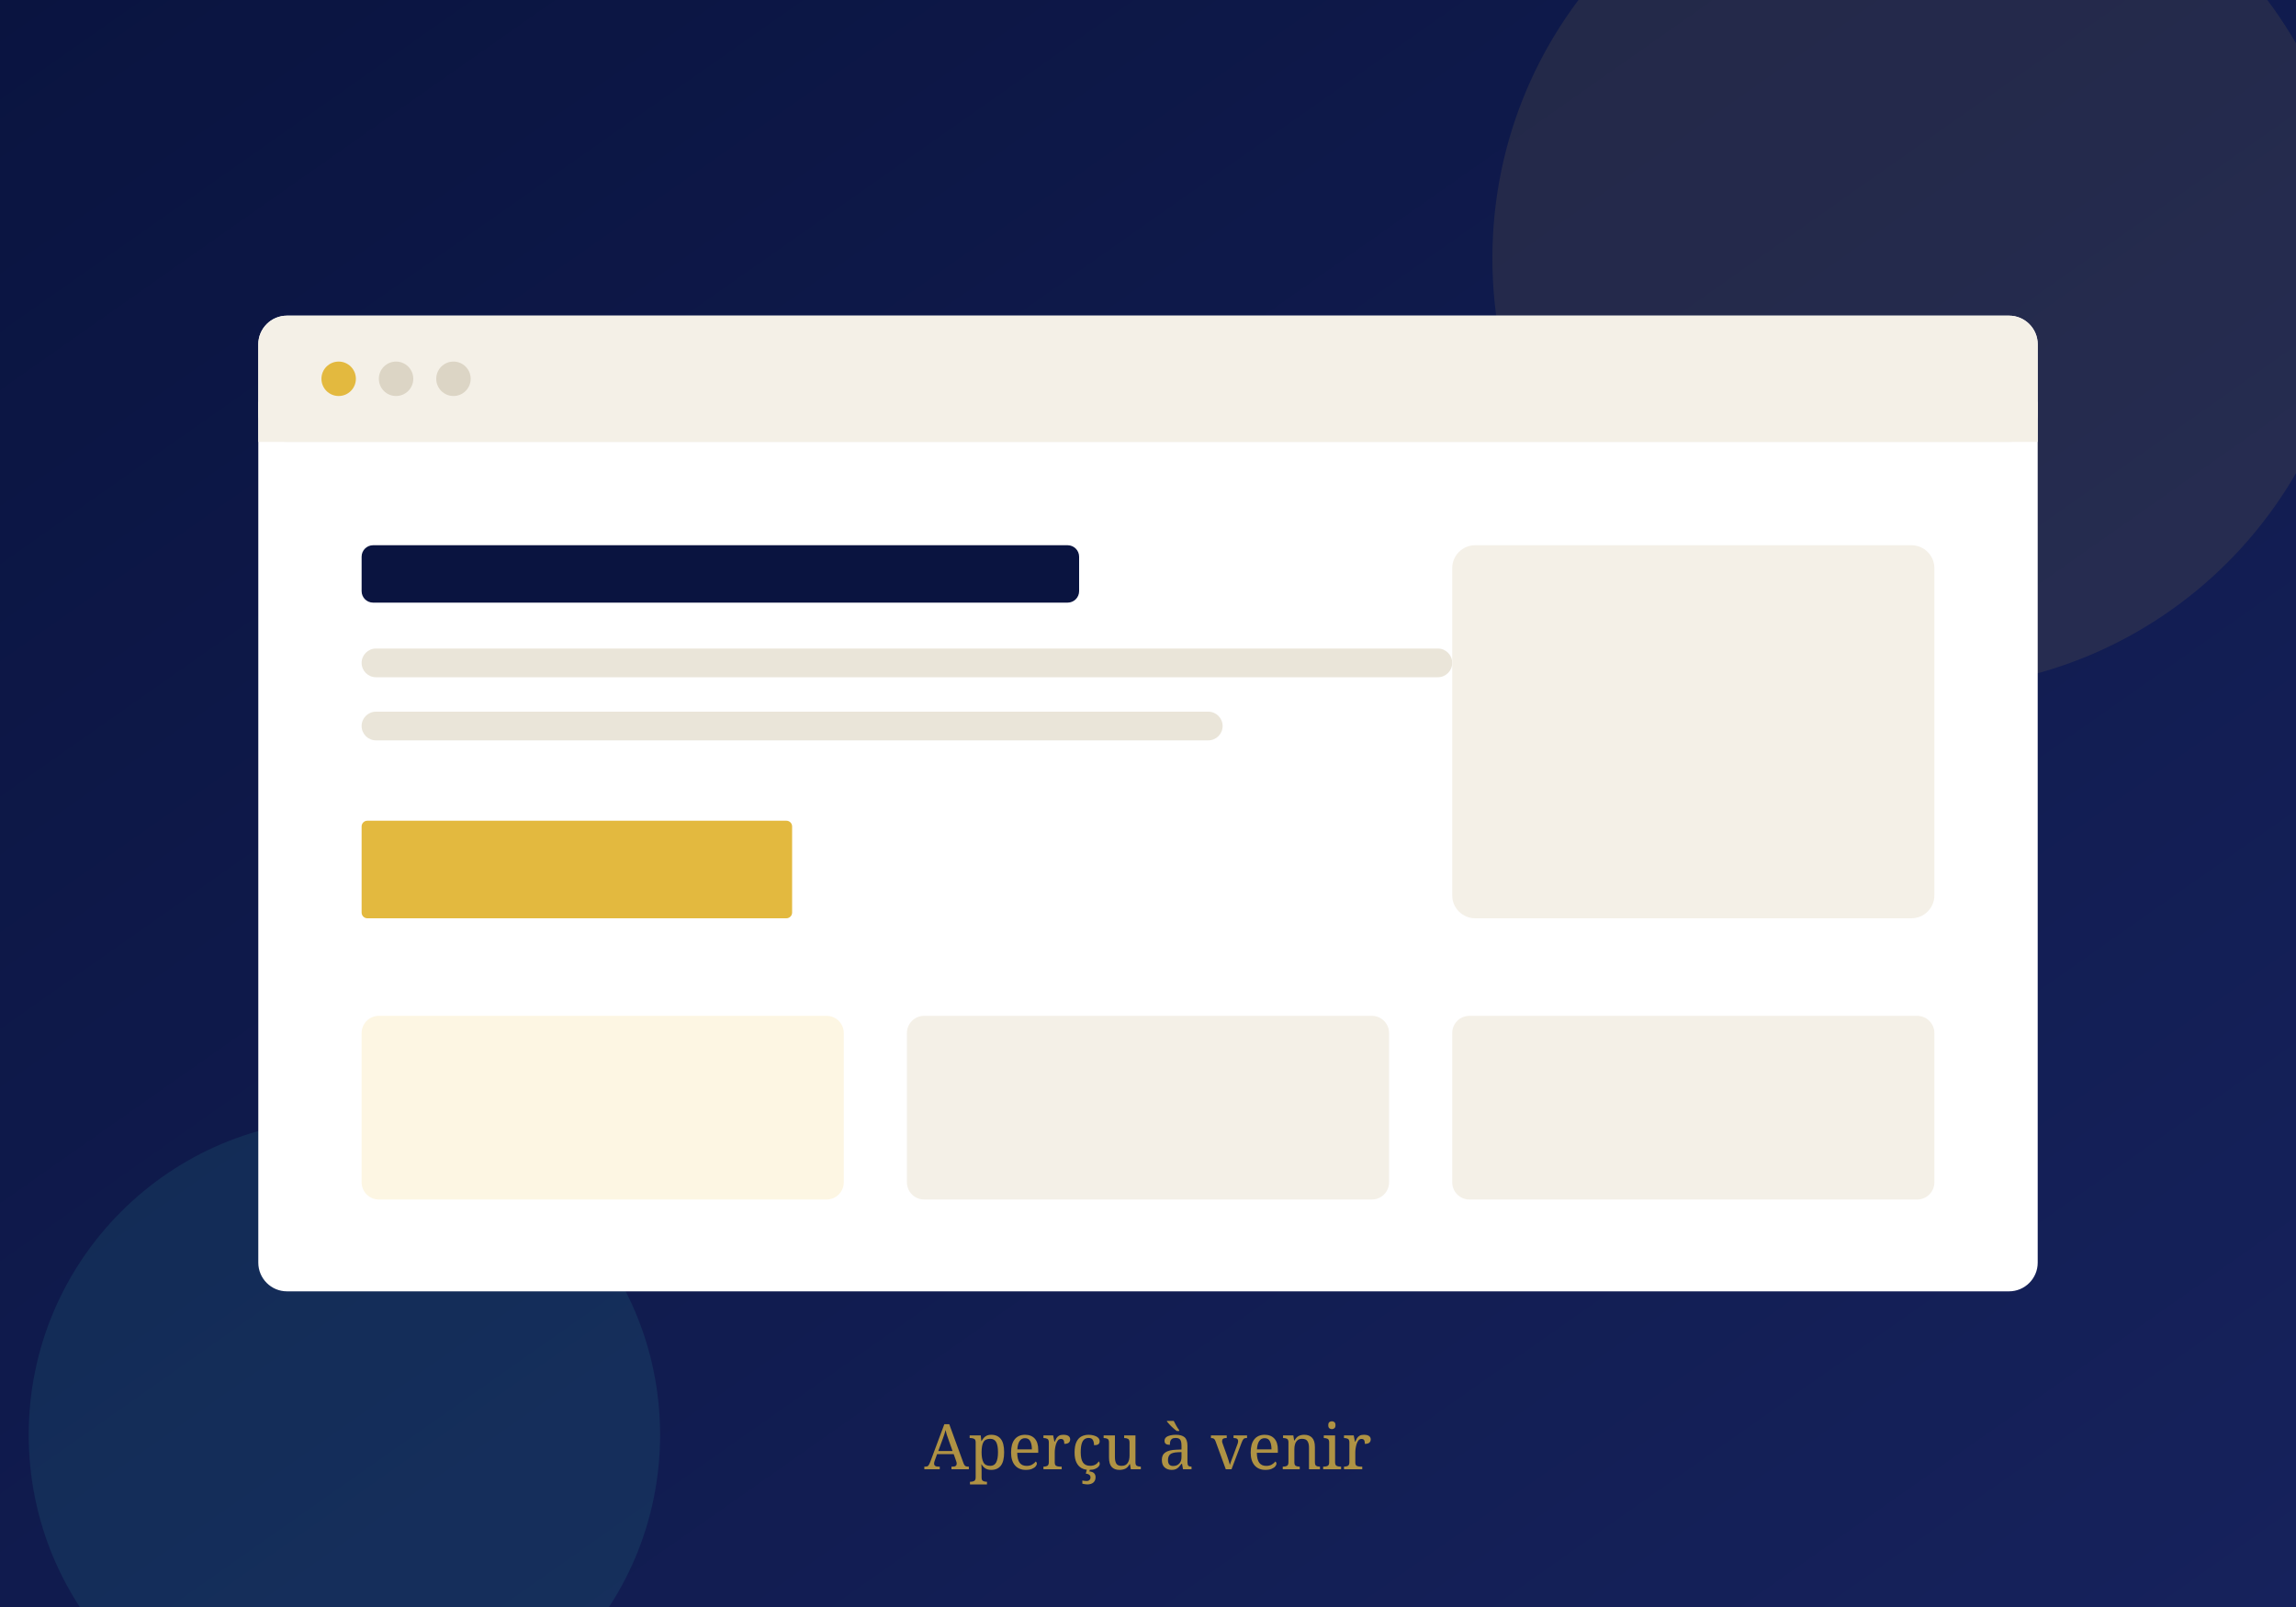
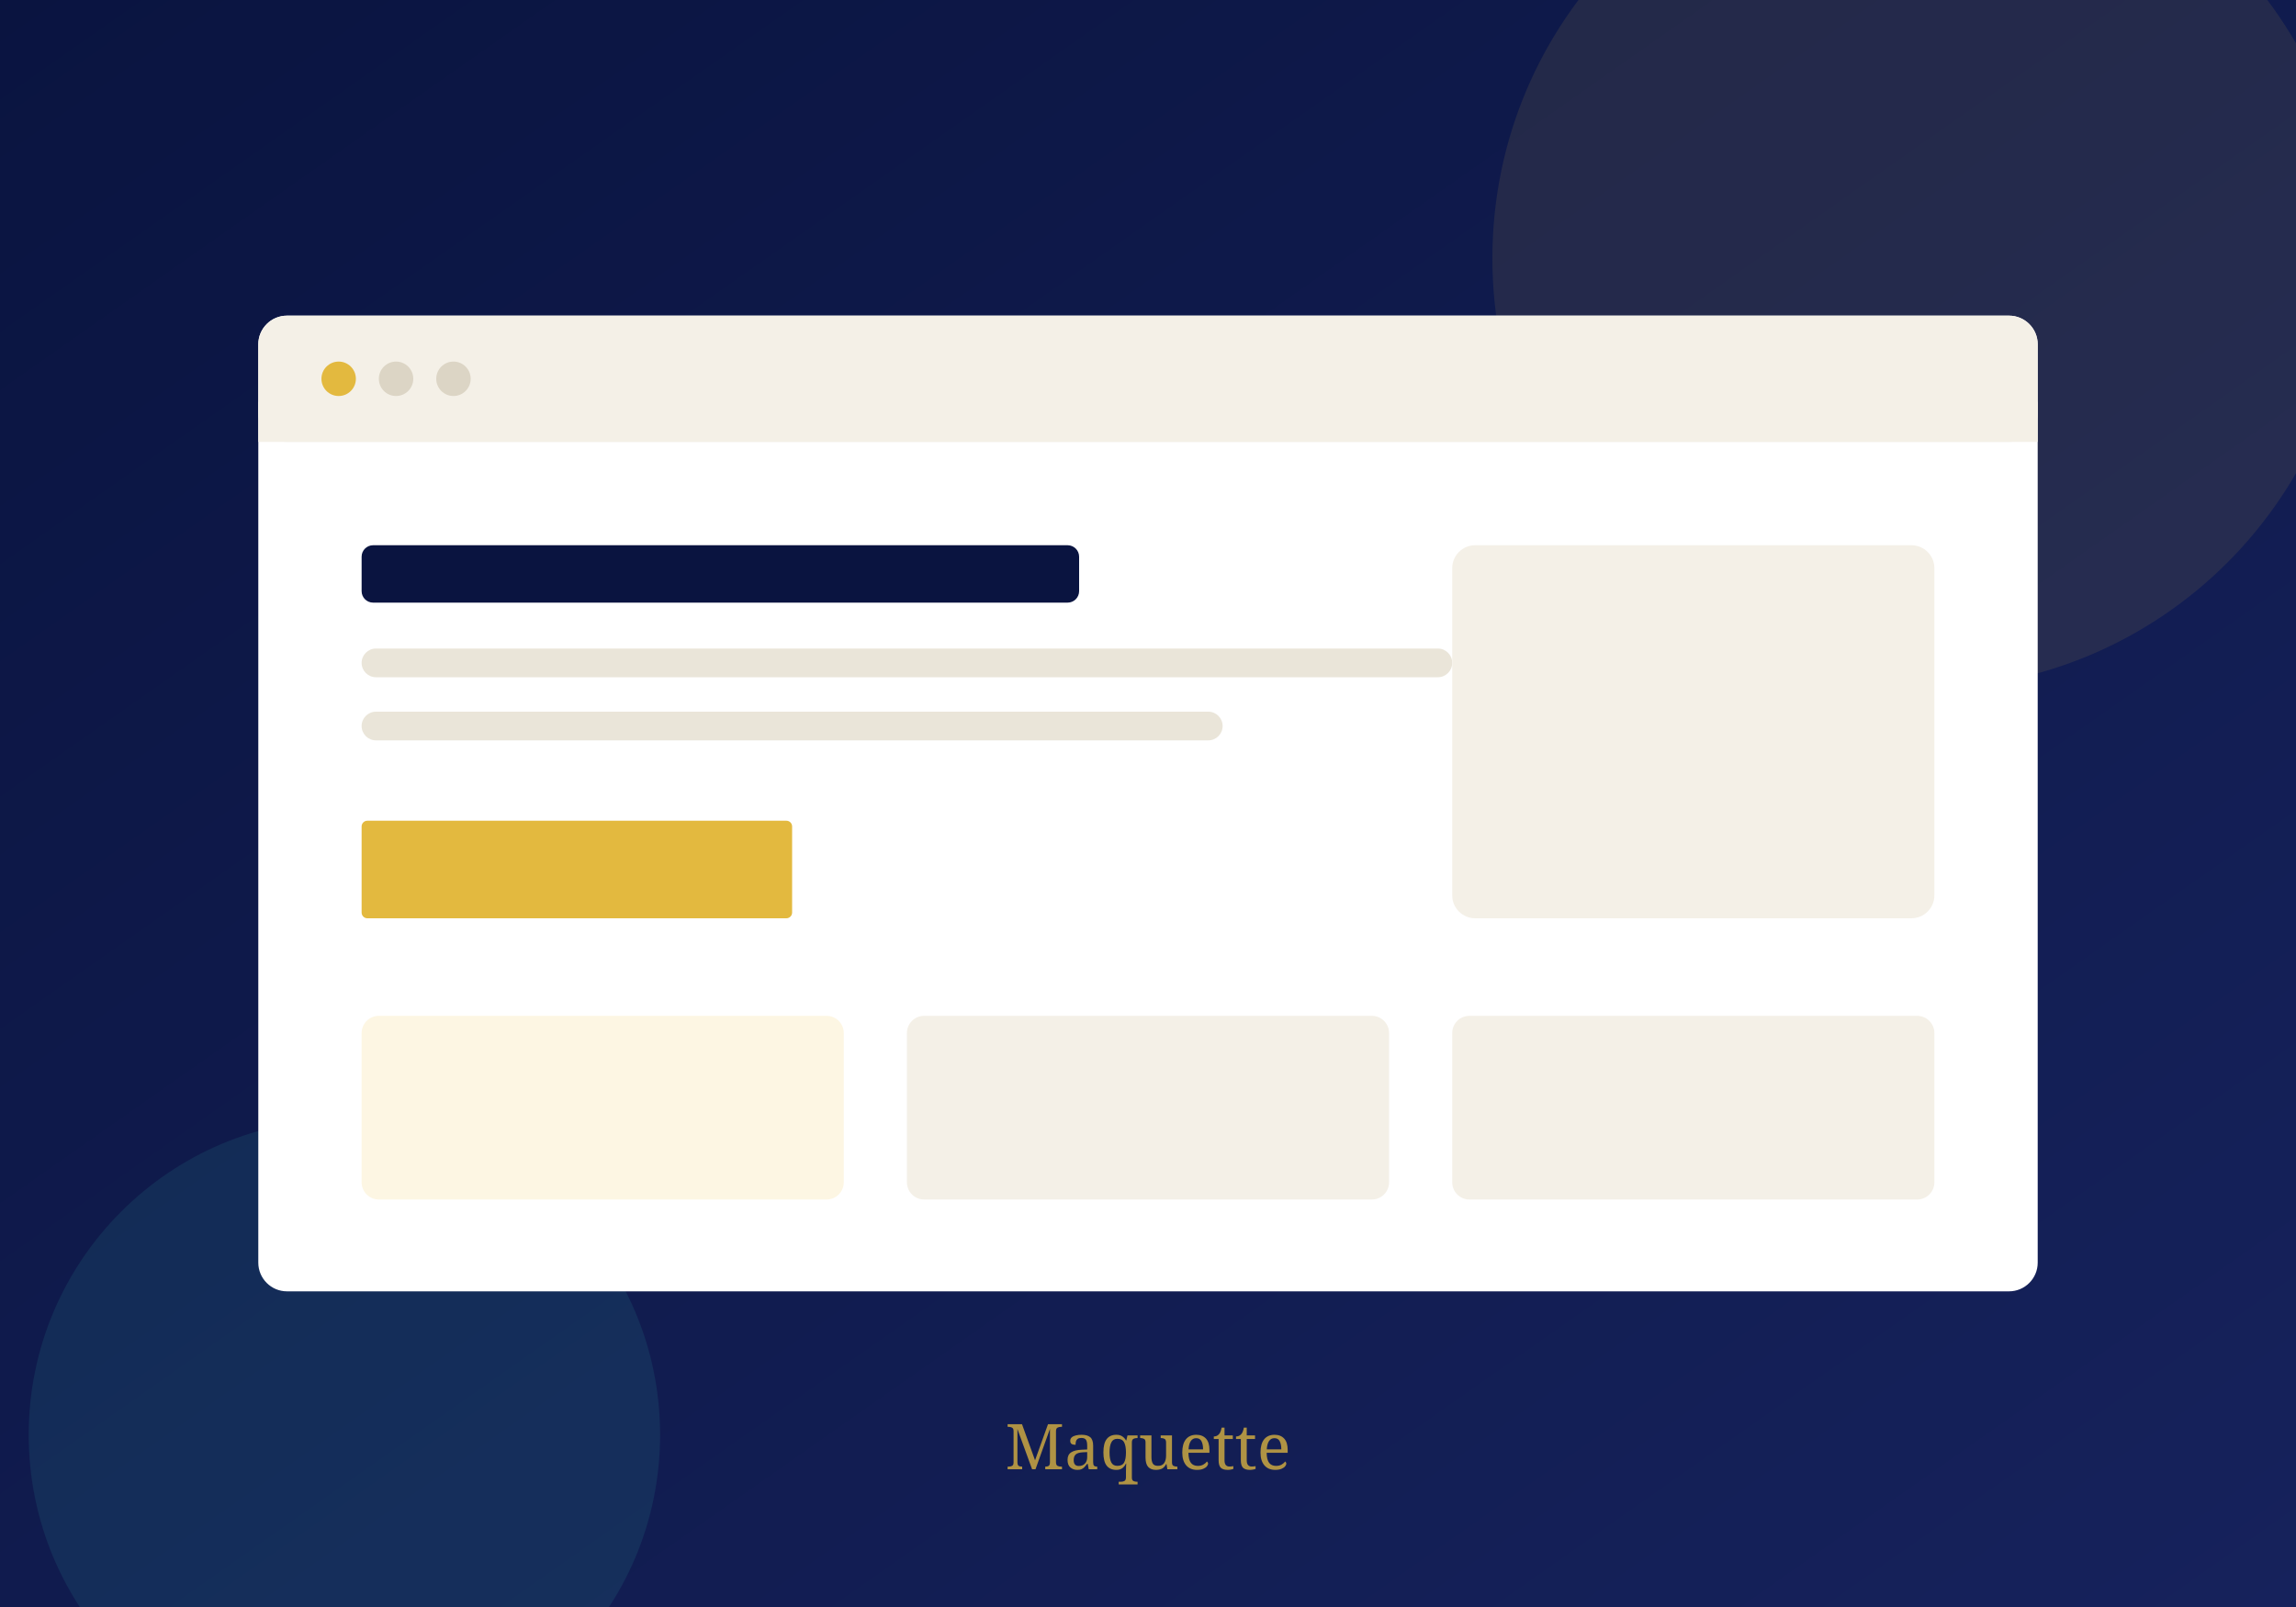
<svg xmlns="http://www.w3.org/2000/svg" viewBox="0 0 800 560" role="img" aria-label="Aperçu de projet - placeholder">
  <defs>
    <linearGradient id="p1" x1="0" y1="0" x2="1" y2="1">
      <stop offset="0%" stop-color="#0a1440" />
      <stop offset="100%" stop-color="#16225c" />
    </linearGradient>
  </defs>
  <rect width="800" height="560" fill="url(#p1)" />
  <circle cx="670" cy="90" r="150" fill="#e3b93f" opacity="0.1" />
  <circle cx="120" cy="500" r="110" fill="#2fb3a8" opacity="0.12" />
  <g transform="translate(90 110)">
    <rect width="620" height="340" rx="10" fill="#ffffff" />
    <rect x="0" y="0" width="620" height="44" rx="10" fill="#f4f0e7" />
    <rect x="0" y="30" width="620" height="14" fill="#f4f0e7" />
    <circle cx="28" cy="22" r="6" fill="#e3b93f" />
    <circle cx="48" cy="22" r="6" fill="#dcd5c5" />
    <circle cx="68" cy="22" r="6" fill="#dcd5c5" />
    <rect x="36" y="80" width="250" height="20" rx="4" fill="#0a1440" />
    <rect x="36" y="116" width="380" height="10" rx="5" fill="#eae5d9" />
    <rect x="36" y="138" width="300" height="10" rx="5" fill="#eae5d9" />
    <rect x="36" y="176" width="150" height="34" rx="2" fill="#e3b93f" />
    <rect x="416" y="80" width="168" height="130" rx="8" fill="#f4f0e7" />
    <rect x="36" y="244" width="168" height="64" rx="6" fill="#fdf6e3" />
    <rect x="226" y="244" width="168" height="64" rx="6" fill="#f4f0e7" />
    <rect x="416" y="244" width="168" height="64" rx="6" fill="#f4f0e7" />
  </g>
  <text x="400" y="512" text-anchor="middle" font-family="Georgia, serif" font-size="22" fill="#e3b93f" opacity="0.75">
-     Aperçu à venir
+     Maquette
  </text>
</svg>
